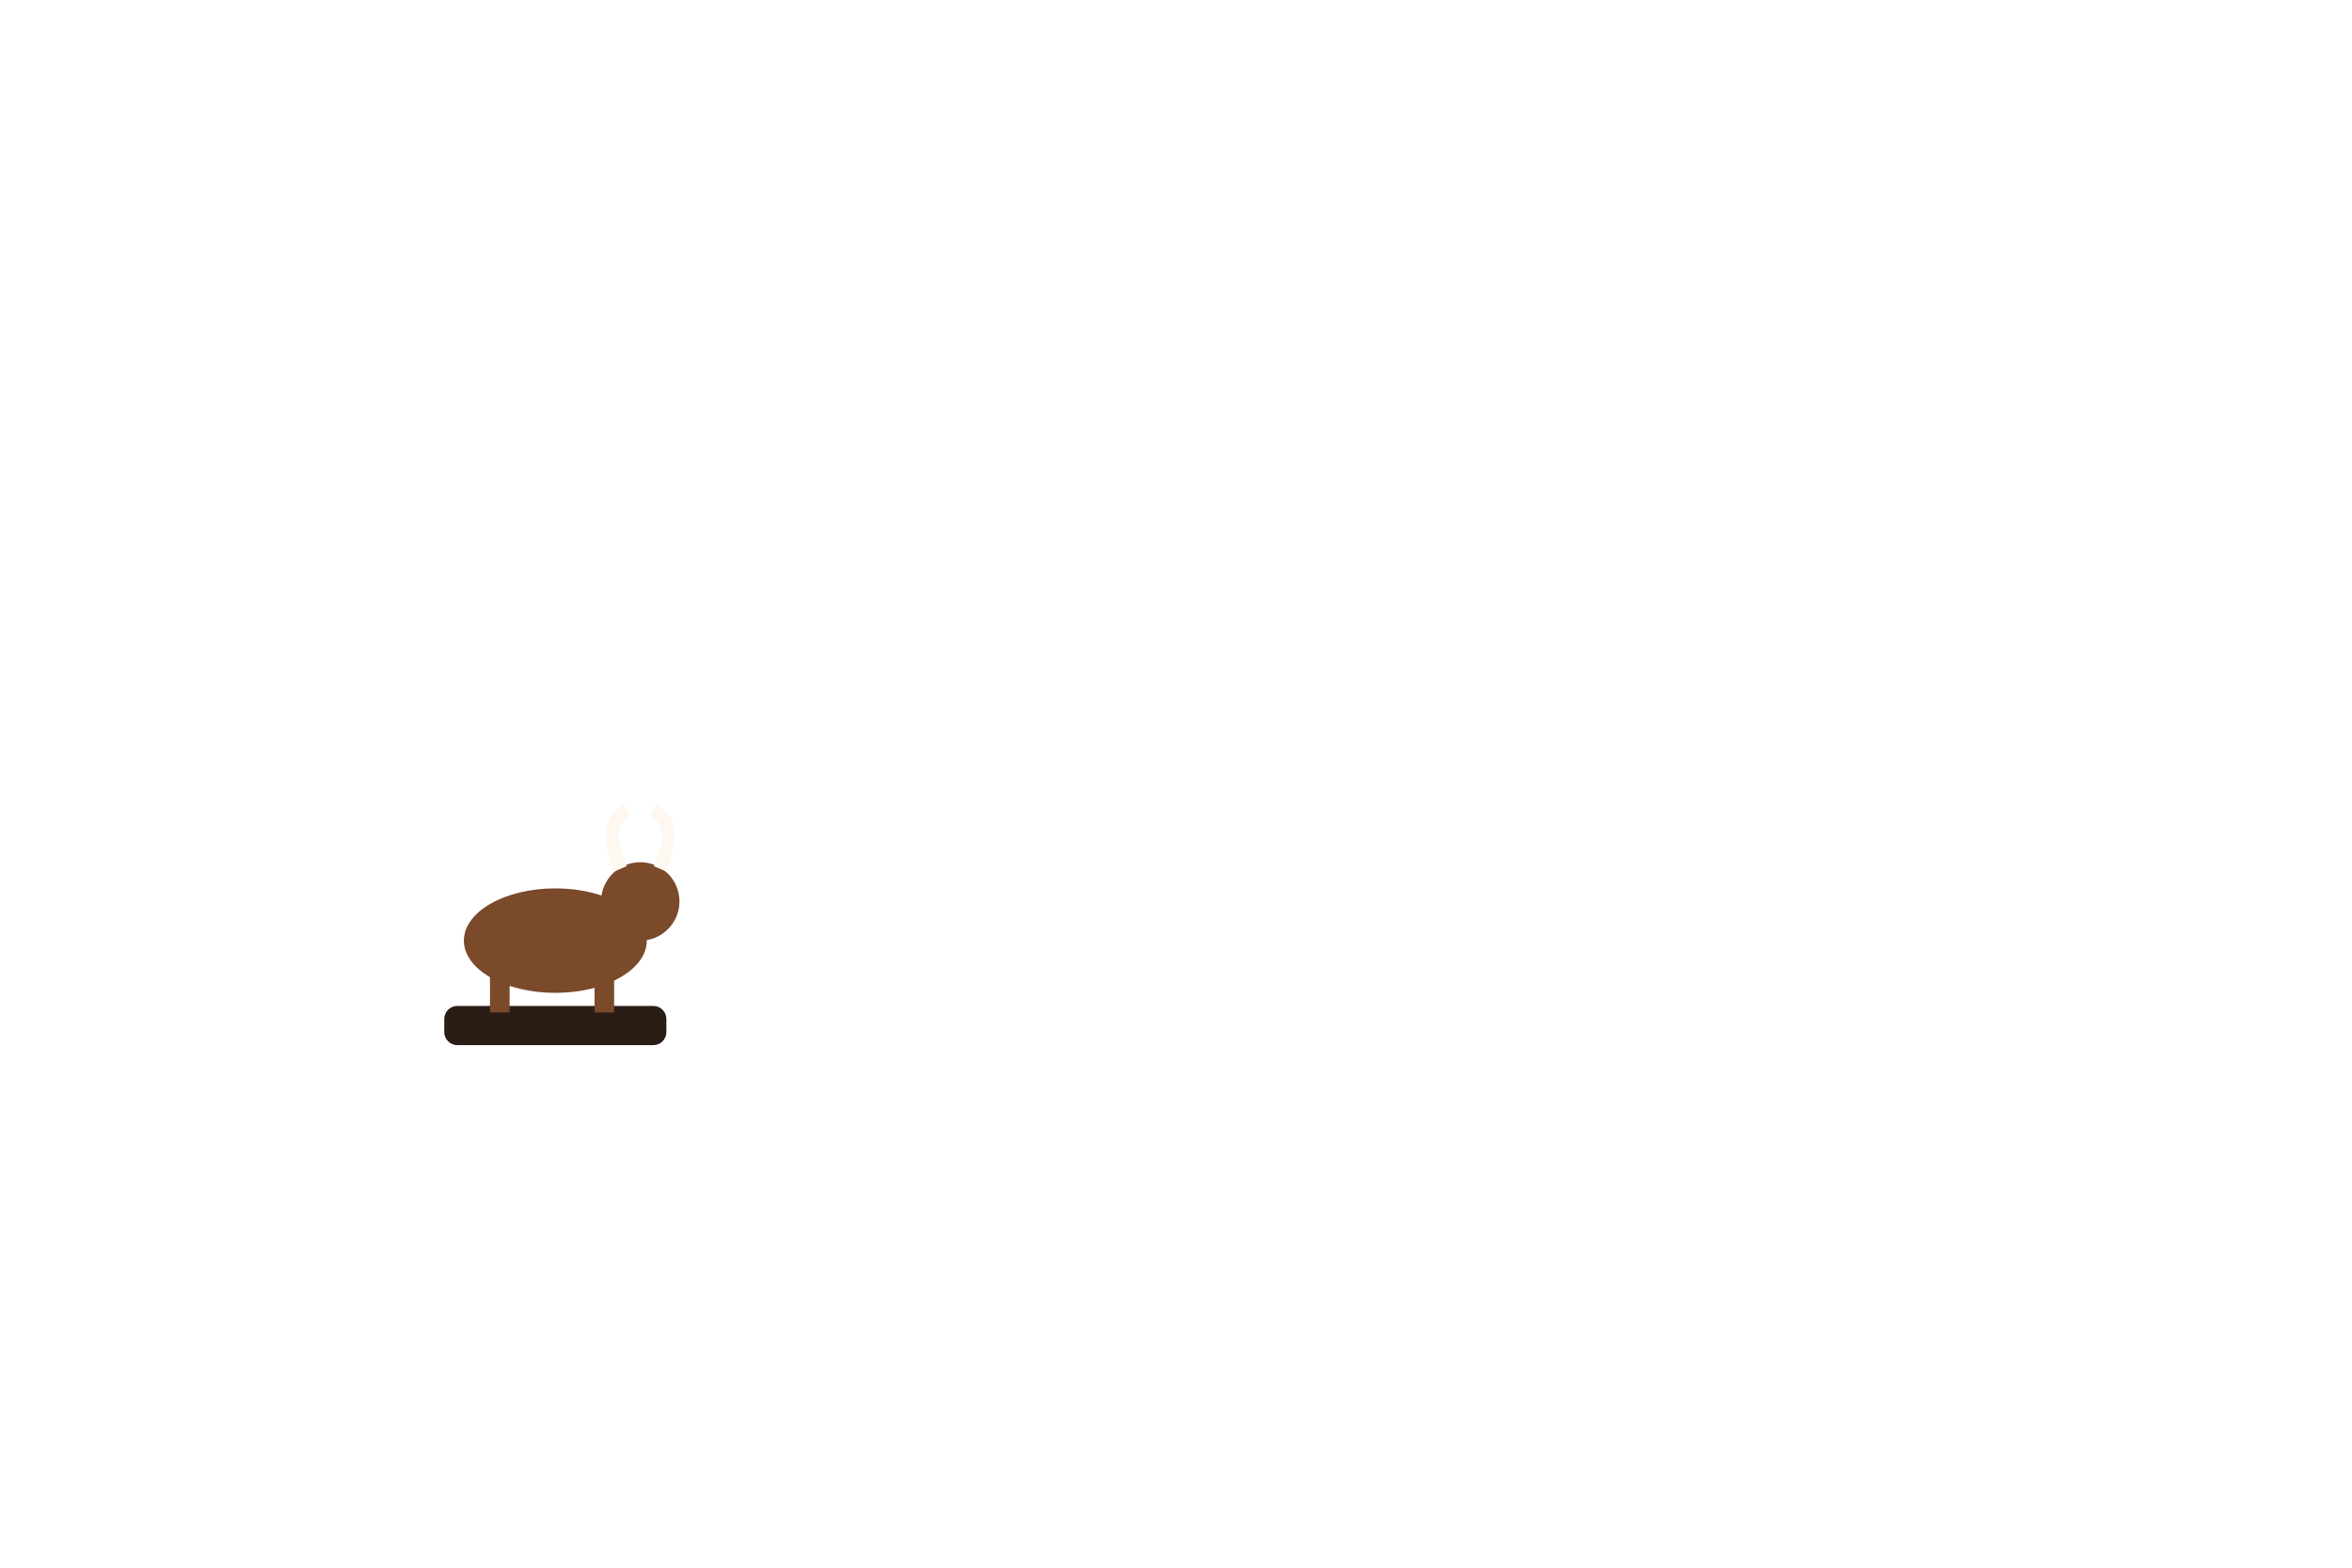
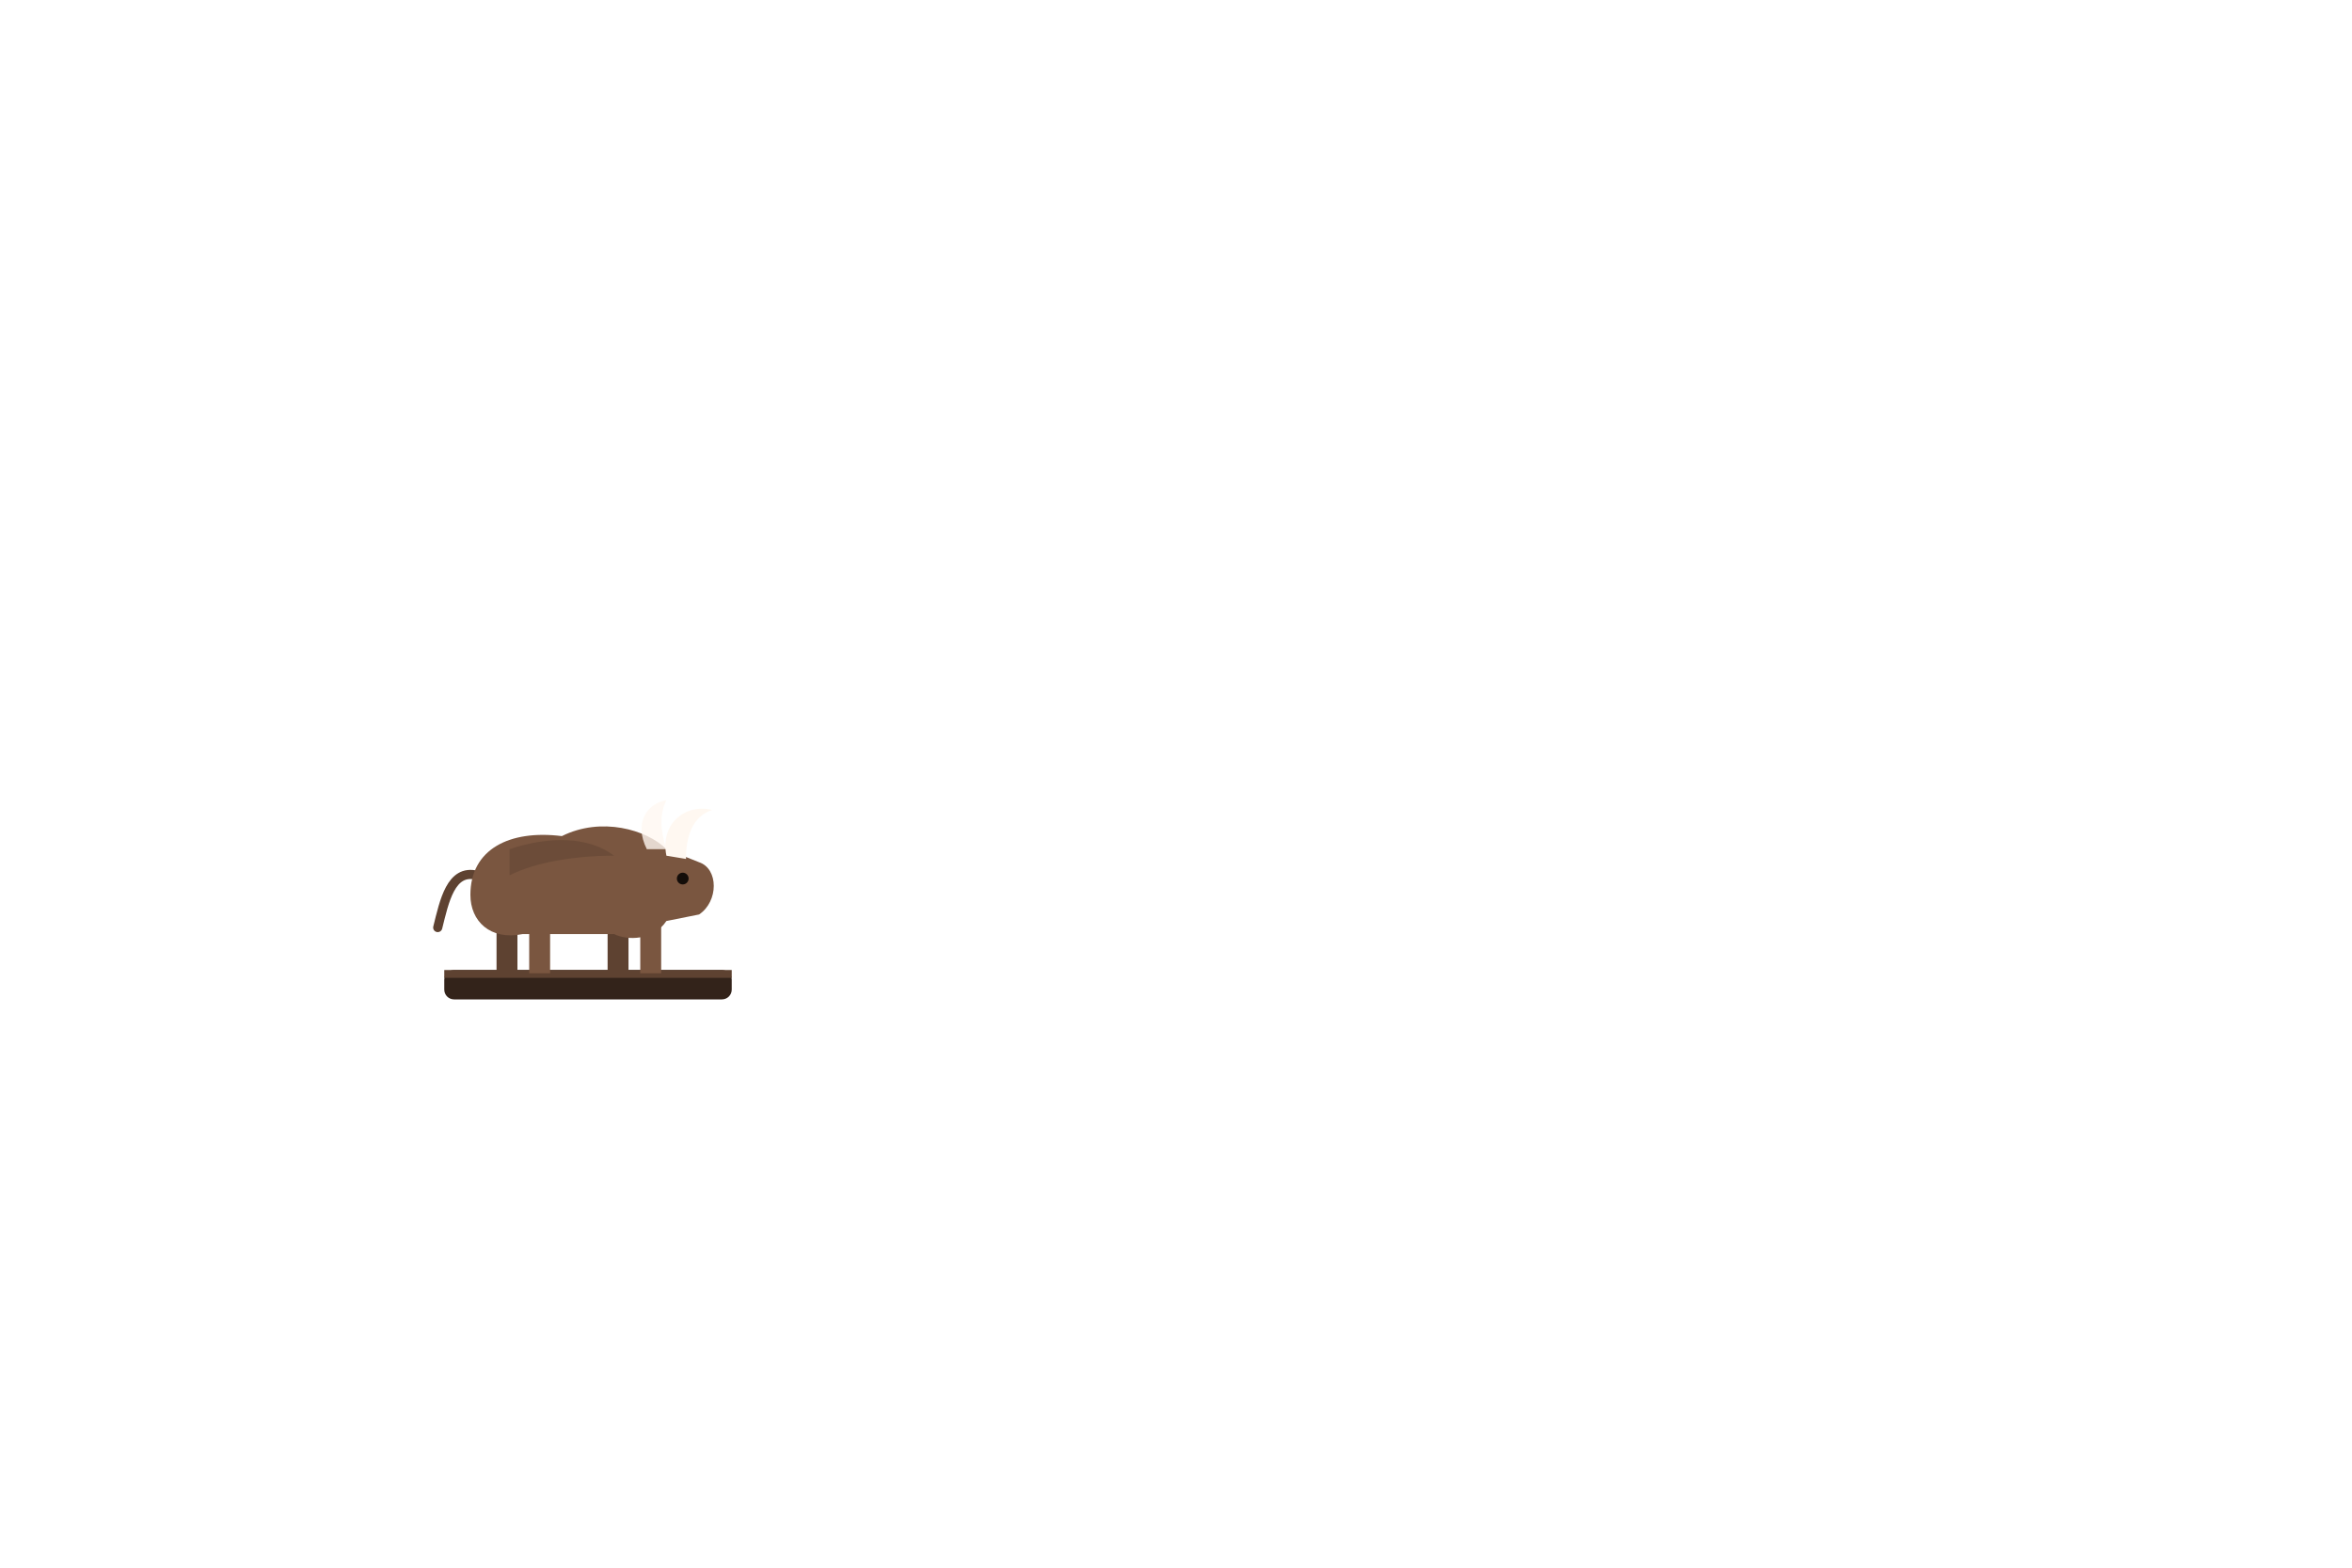
<svg xmlns="http://www.w3.org/2000/svg" viewBox="0 0 360 240">
-   <rect x="68" y="154" width="34" height="6" rx="2" fill="#2a1d15" />
-   <ellipse cx="85" cy="144" rx="14" ry="8" fill="#7a4a2a" />
-   <circle cx="98" cy="138" r="6" fill="#7a4a2a" />
-   <path d="M95 133 Q92 126 96 124 M101 133 Q104 126 100 124" stroke="#fff8f1" stroke-width="2" fill="none" />
-   <rect x="75" y="148" width="3" height="7" fill="#7a4a2a" />
-   <rect x="91" y="148" width="3" height="7" fill="#7a4a2a" />
+   <rect x="68" y="148.5" width="44" height="4.5" rx="1.5" fill="#33231a" />
+   <rect x="68" y="148.5" width="44" height="1.2" fill="#5e4231" />
+   <rect x="76" y="141" width="3.2" height="8" fill="#5e4231" />
+   <rect x="81" y="141" width="3.2" height="8" fill="#7a5640" />
+   <rect x="93" y="141" width="3.2" height="8" fill="#5e4231" />
+   <rect x="98" y="140" width="3.2" height="9" fill="#7a5640" />
+   <path d="M73 134 C69 133 68 138 67 142" fill="none" stroke="#5e4231" stroke-width="1.4" stroke-linecap="round" />
+   <path d="M72 137 C72 130 78 127 86 128 C92 125 99 127 102 130 L107 132 C110 133 110 138 107 140 L102 141 C100 144 96 144 94 143 L80 143 C75 144 72 141 72 137 Z" fill="#7a5640" />
+   <path d="M78 130 C84 128 90 128 94 131 C88 131 82 132 78 134 Z" fill="#5e4231" opacity="0.5" />
+   <path d="M102 131 C101 126 105 123 109 124 C106 125 105 128 105 131.5 Z" fill="#fff8f1" />
+   <path d="M99 130 C97 126 99 123 102 122.5 C101 124.5 101 127 102 130 Z" fill="#fff8f1" opacity="0.8" />
+   <circle cx="104.5" cy="134.5" r="0.9" fill="#140d09" />
</svg>
